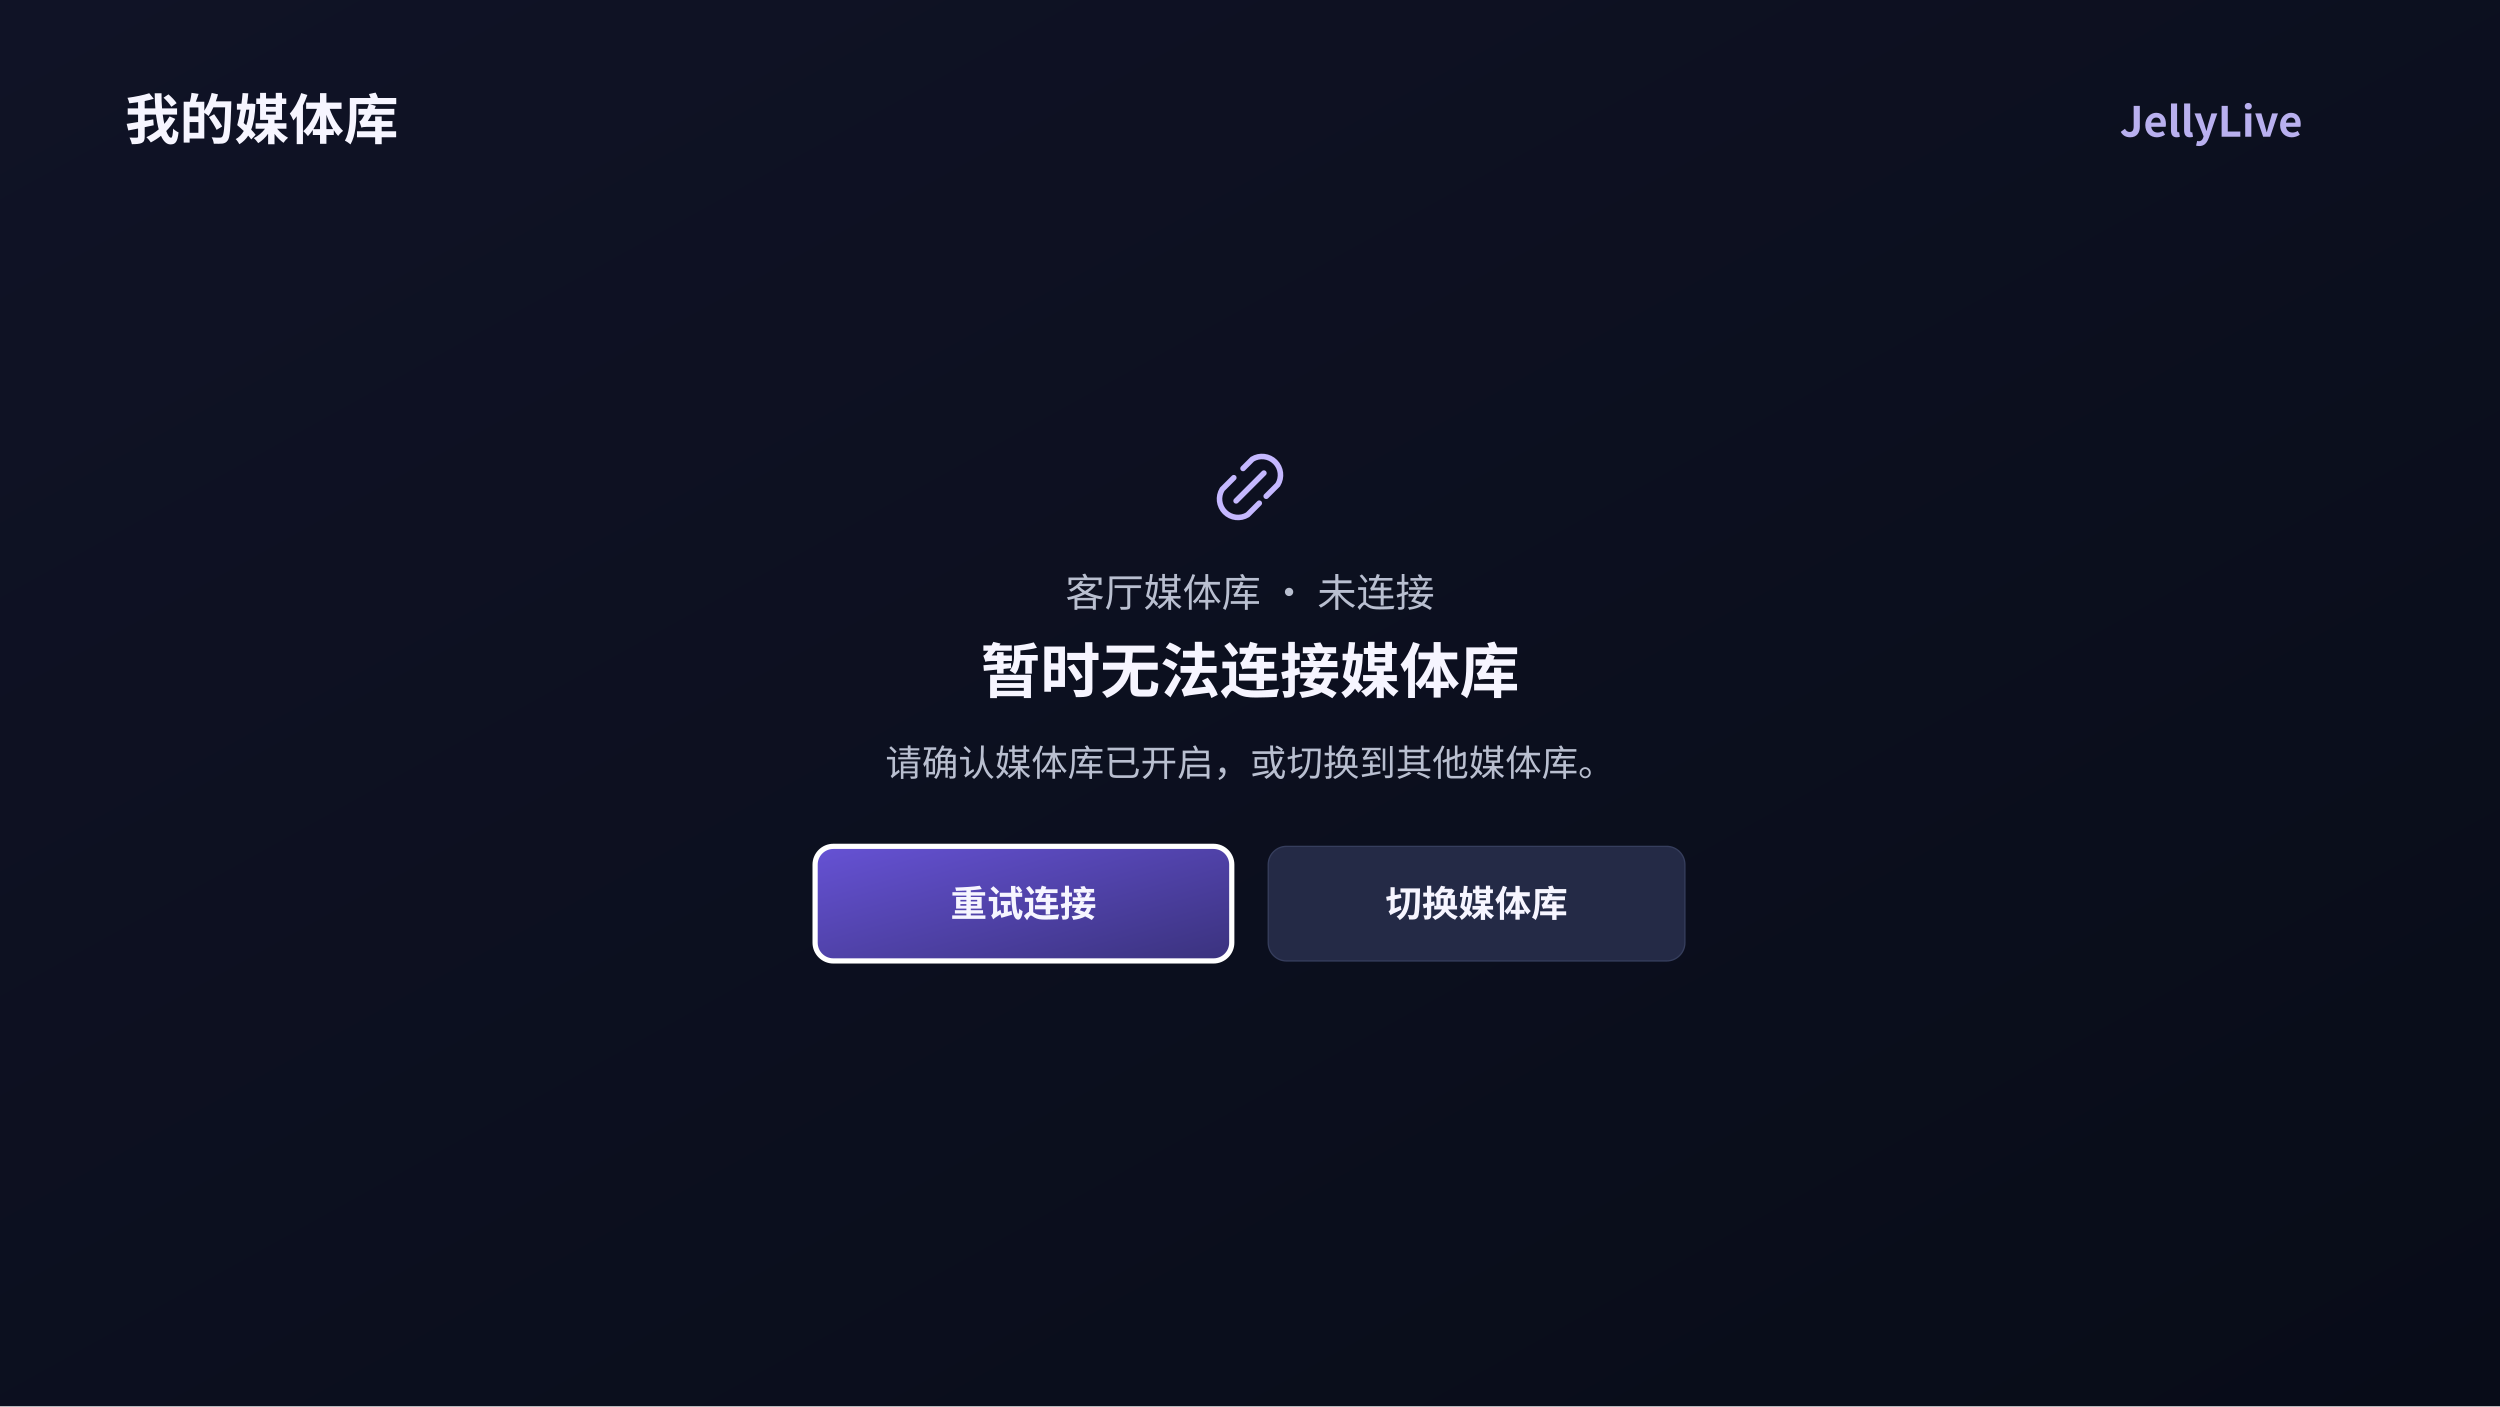
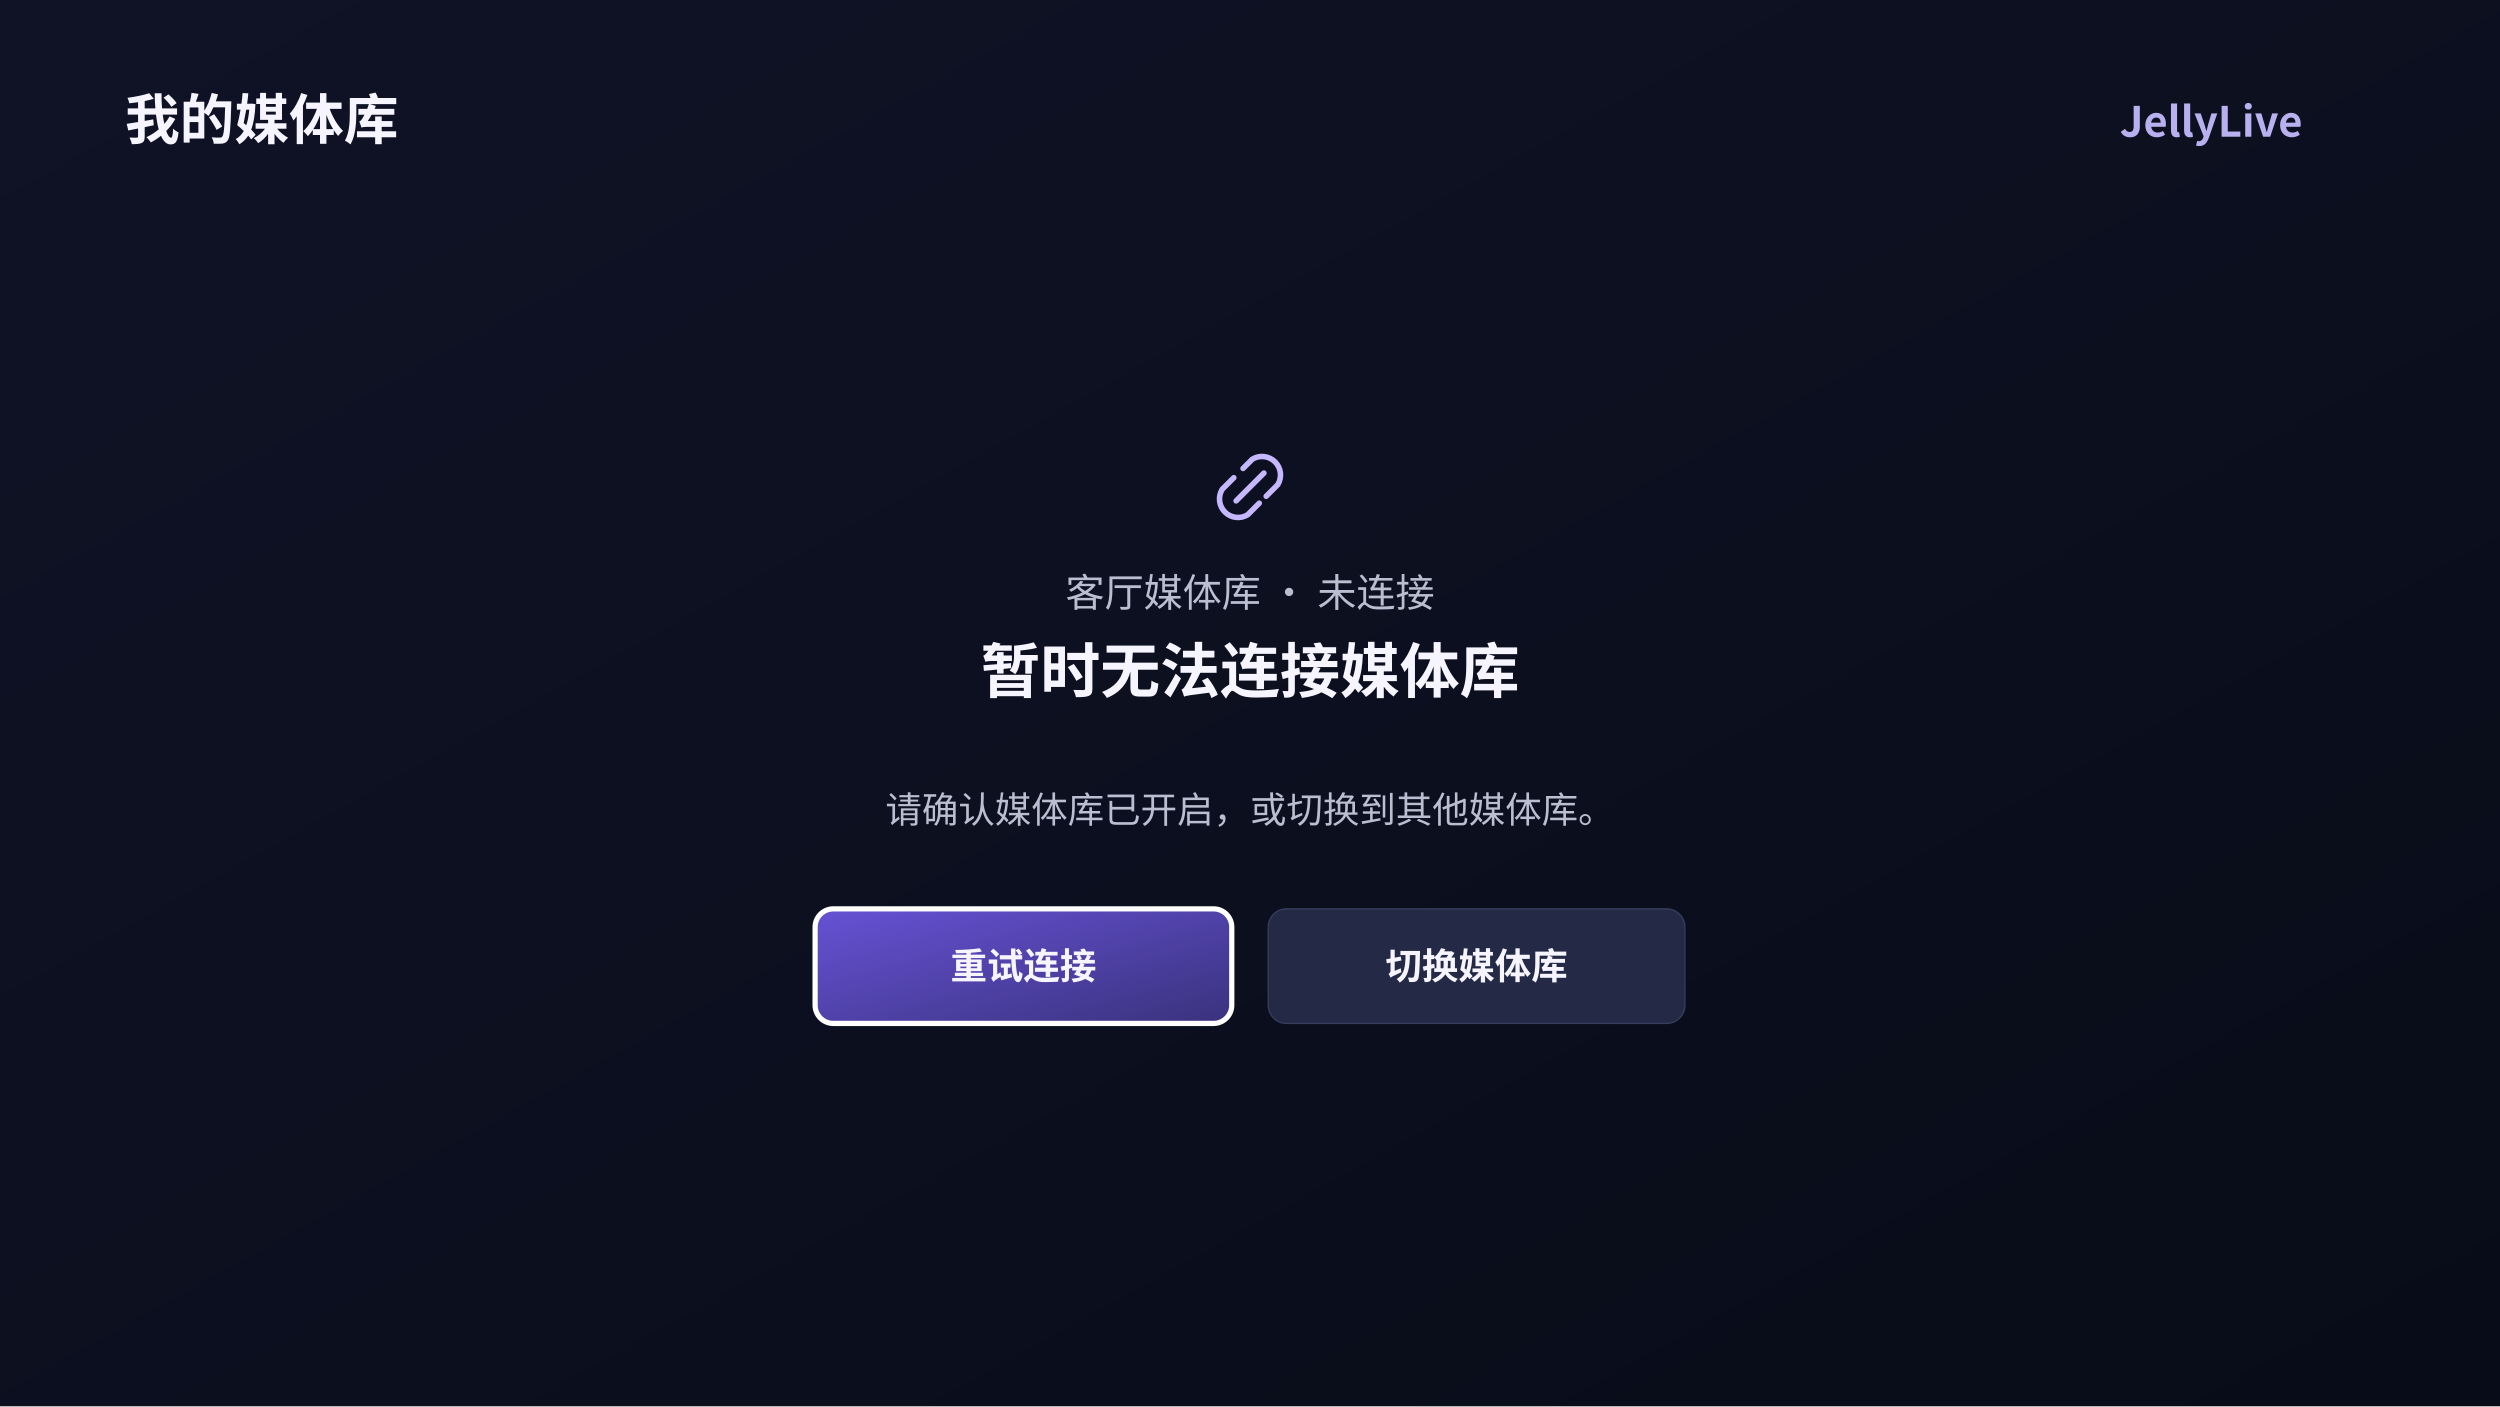
<svg xmlns="http://www.w3.org/2000/svg" width="1920" height="1080" viewBox="0 0 1920 1080" role="img" aria-labelledby="title desc">
  <defs>
    <linearGradient id="bg" x2="1" y2="1">
      <stop stop-color="#101326" />
      <stop offset="1" stop-color="#080c18" />
    </linearGradient>
    <linearGradient id="purple" x2="1" y2="1">
      <stop stop-color="#6652d5" />
      <stop offset="1" stop-color="#3a327d" />
    </linearGradient>
  </defs>
  <g font-family="Noto Sans CJK SC, Microsoft YaHei, sans-serif">
    <rect width="1920" height="1080" fill="url(#bg)" />
    <text x="96" y="107" fill="#f6f5ff" font-size="42" font-weight="650">我的媒体库</text>
    <text x="1628" y="105" fill="#b9b0ef" font-size="32" font-weight="600">JellyLive</text>
    <g data-role="library-connection-error" data-center-x="960">
      <g transform="translate(928 342) scale(1.777778)">
        <path d="M15 10 L19 6 A8 8 0 0 1 30 17 L25 22 M11 14 L6 19 A8 8 0 0 0 17 30 L22 25 M12 24 L24 12" fill="none" stroke="#c5b8ff" stroke-width="2.4" stroke-linecap="round" stroke-linejoin="round" />
      </g>
      <text x="960" y="466" text-anchor="middle" fill="#b9bfd0" font-size="30" font-weight="400">客厅媒体库 · 未连接</text>
      <text x="960" y="532" text-anchor="middle" fill="#f6f5ff" font-size="46" font-weight="650">暂时无法连接媒体库</text>
-       <text x="960" y="596" text-anchor="middle" fill="#b9bfd0" font-size="28" font-weight="400">请确认媒体库已开启，或切换到其他媒体库。</text>
-       <rect x="626" y="650" width="320" height="88" rx="14" fill="url(#purple)" stroke="#ffffff" stroke-width="4" />
-       <text x="786.0" y="704.0" text-anchor="middle" fill="#f6f5ff" font-size="28" font-weight="600">重试连接</text>
-       <rect x="974" y="650" width="320" height="88" rx="14" fill="#242a46" stroke="#363e5d" stroke-width="1" />
-       <text x="1134.0" y="704.0" text-anchor="middle" fill="#f6f5ff" font-size="28" font-weight="600">切换媒体库</text>
+       <text x="960" y="632" text-anchor="middle" fill="#b9bfd0" font-size="28" font-weight="400">请确认媒体库已开启，或切换到其他媒体库。</text>
+       <rect x="626" y="698" width="320" height="88" rx="14" fill="url(#purple)" stroke="#ffffff" stroke-width="4" />
+       <text x="786.0" y="752.0" text-anchor="middle" fill="#f6f5ff" font-size="28" font-weight="600">重试连接</text>
+       <rect x="974" y="698" width="320" height="88" rx="14" fill="#242a46" stroke="#363e5d" stroke-width="1" />
+       <text x="1134.0" y="752.0" text-anchor="middle" fill="#f6f5ff" font-size="28" font-weight="600">切换媒体库</text>
    </g>
  </g>
</svg>
